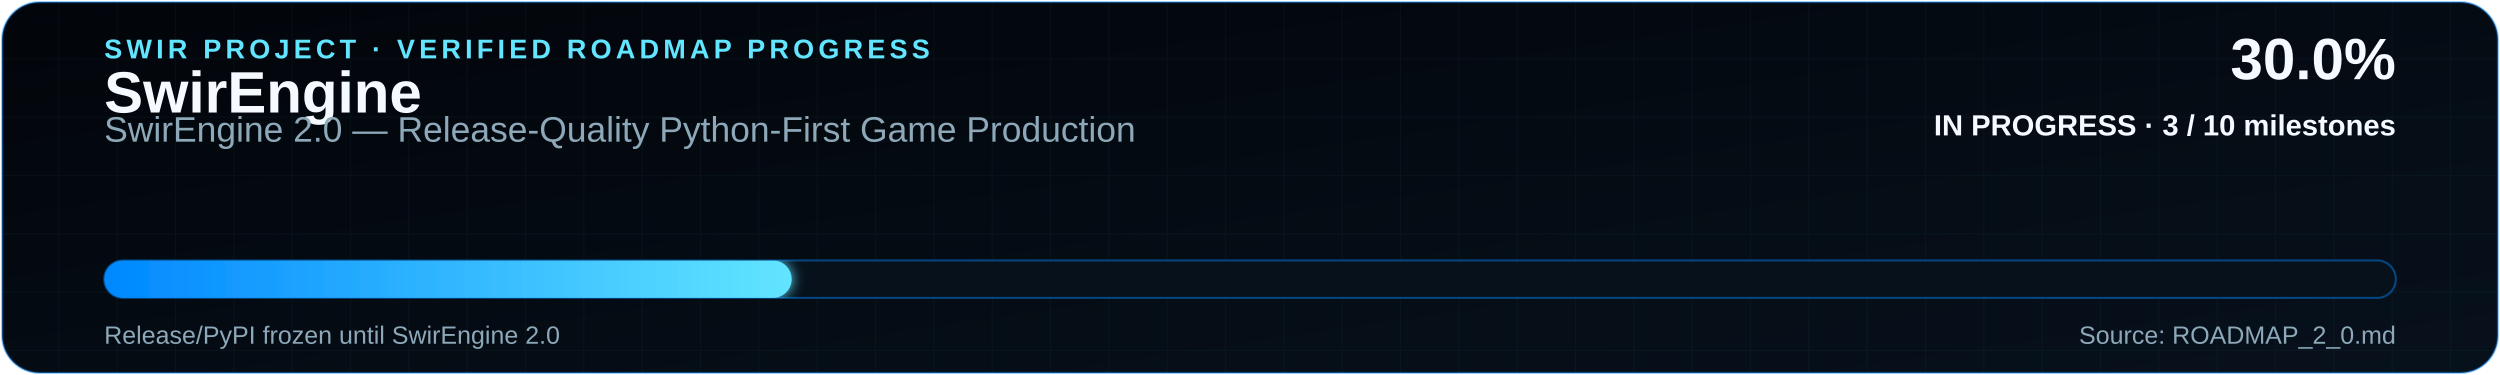
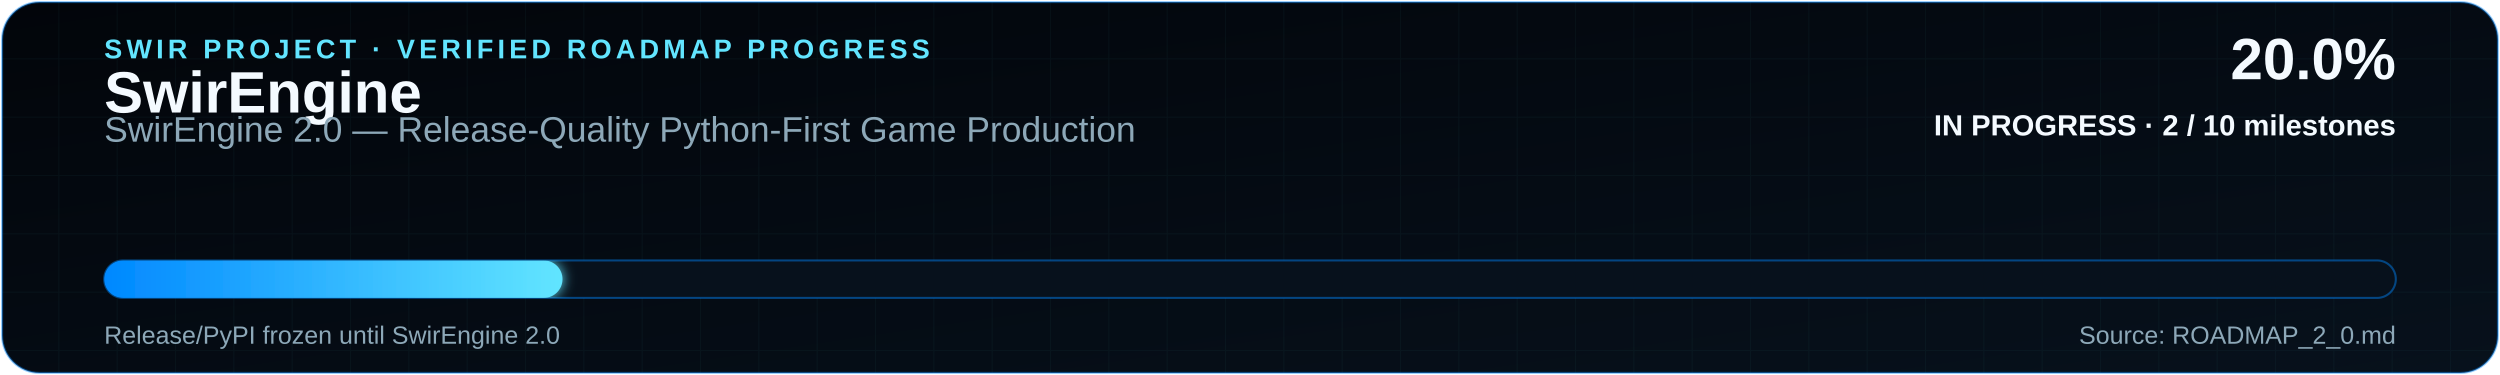
<svg xmlns="http://www.w3.org/2000/svg" width="1200" height="180" viewBox="0 0 1200 180" role="img" aria-labelledby="title desc">
  <defs>
    <linearGradient id="panel" x1="0" y1="0" x2="1" y2="1">
      <stop offset="0" stop-color="#02050A" />
      <stop offset="1" stop-color="#07111C" />
    </linearGradient>
    <linearGradient id="progressGradient" x1="0" y1="0" x2="1" y2="0">
      <stop offset="0" stop-color="#0088FF" />
      <stop offset="1" stop-color="#62E5FF" />
    </linearGradient>
    <filter id="softGlow" x="-10%" y="-80%" width="120%" height="260%">
      <feGaussianBlur stdDeviation="3" result="blur" />
      <feMerge>
        <feMergeNode in="blur" />
        <feMergeNode in="SourceGraphic" />
      </feMerge>
    </filter>
    <pattern id="grid" width="28" height="28" patternUnits="userSpaceOnUse">
      <path d="M 28 0 L 0 0 0 28" fill="none" stroke="#62E5FF" stroke-opacity="0.035" stroke-width="1" />
    </pattern>
    <clipPath id="trackClip">
      <rect x="50" y="125" width="1100" height="18" rx="9" />
    </clipPath>
    <style>
      text { font-family: "Segoe UI", Arial, sans-serif; }
      .label { fill: #62E5FF; font-size: 13px; font-weight: 700; letter-spacing: 2px; }
      .project { fill: #F4FAFF; font-size: 28px; font-weight: 700; }
      .scope { fill: #8DA8B8; font-size: 17px; }
      .meta { fill: #F4FAFF; font-size: 14px; font-weight: 600; }
      .release { fill: #8DA8B8; font-size: 12px; }
    </style>
  </defs>
  <rect x="1" y="1" width="1198" height="178" rx="18" fill="url(#panel)" stroke="#0088FF" stroke-opacity="0.42" />
  <rect x="1" y="1" width="1198" height="178" rx="18" fill="url(#grid)" />
  <text x="50" y="28" class="label">SWIR PROJECT · VERIFIED ROADMAP PROGRESS</text>
  <text x="50" y="54" class="project">SwirEngine</text>
  <text x="50" y="68" class="scope">SwirEngine 2.0 — Release-Quality Python-First Game Production</text>
-   <text x="1150" y="38" text-anchor="end" class="project">30.0%</text>
-   <text x="1150" y="65" text-anchor="end" class="meta">IN PROGRESS · 3 / 10 milestones</text>
+   <text x="1150" y="38" text-anchor="end" class="project">20.0%</text>
+   <text x="1150" y="65" text-anchor="end" class="meta">IN PROGRESS · 2 / 10 milestones</text>
  <rect x="50" y="125" width="1100" height="18" rx="9" fill="#07111C" stroke="#0088FF" stroke-opacity="0.45" />
-   <rect x="50" y="125" width="330" height="18" rx="9" fill="url(#progressGradient)" filter="url(#softGlow)" clip-path="url(#trackClip)" />
+   <rect x="50" y="125" width="220" height="18" rx="9" fill="url(#progressGradient)" filter="url(#softGlow)" clip-path="url(#trackClip)" />
  <text x="50" y="165" class="release">Release/PyPI frozen until SwirEngine 2.0</text>
  <text x="1150" y="165" text-anchor="end" class="release">Source: ROADMAP_2_0.md</text>
</svg>
